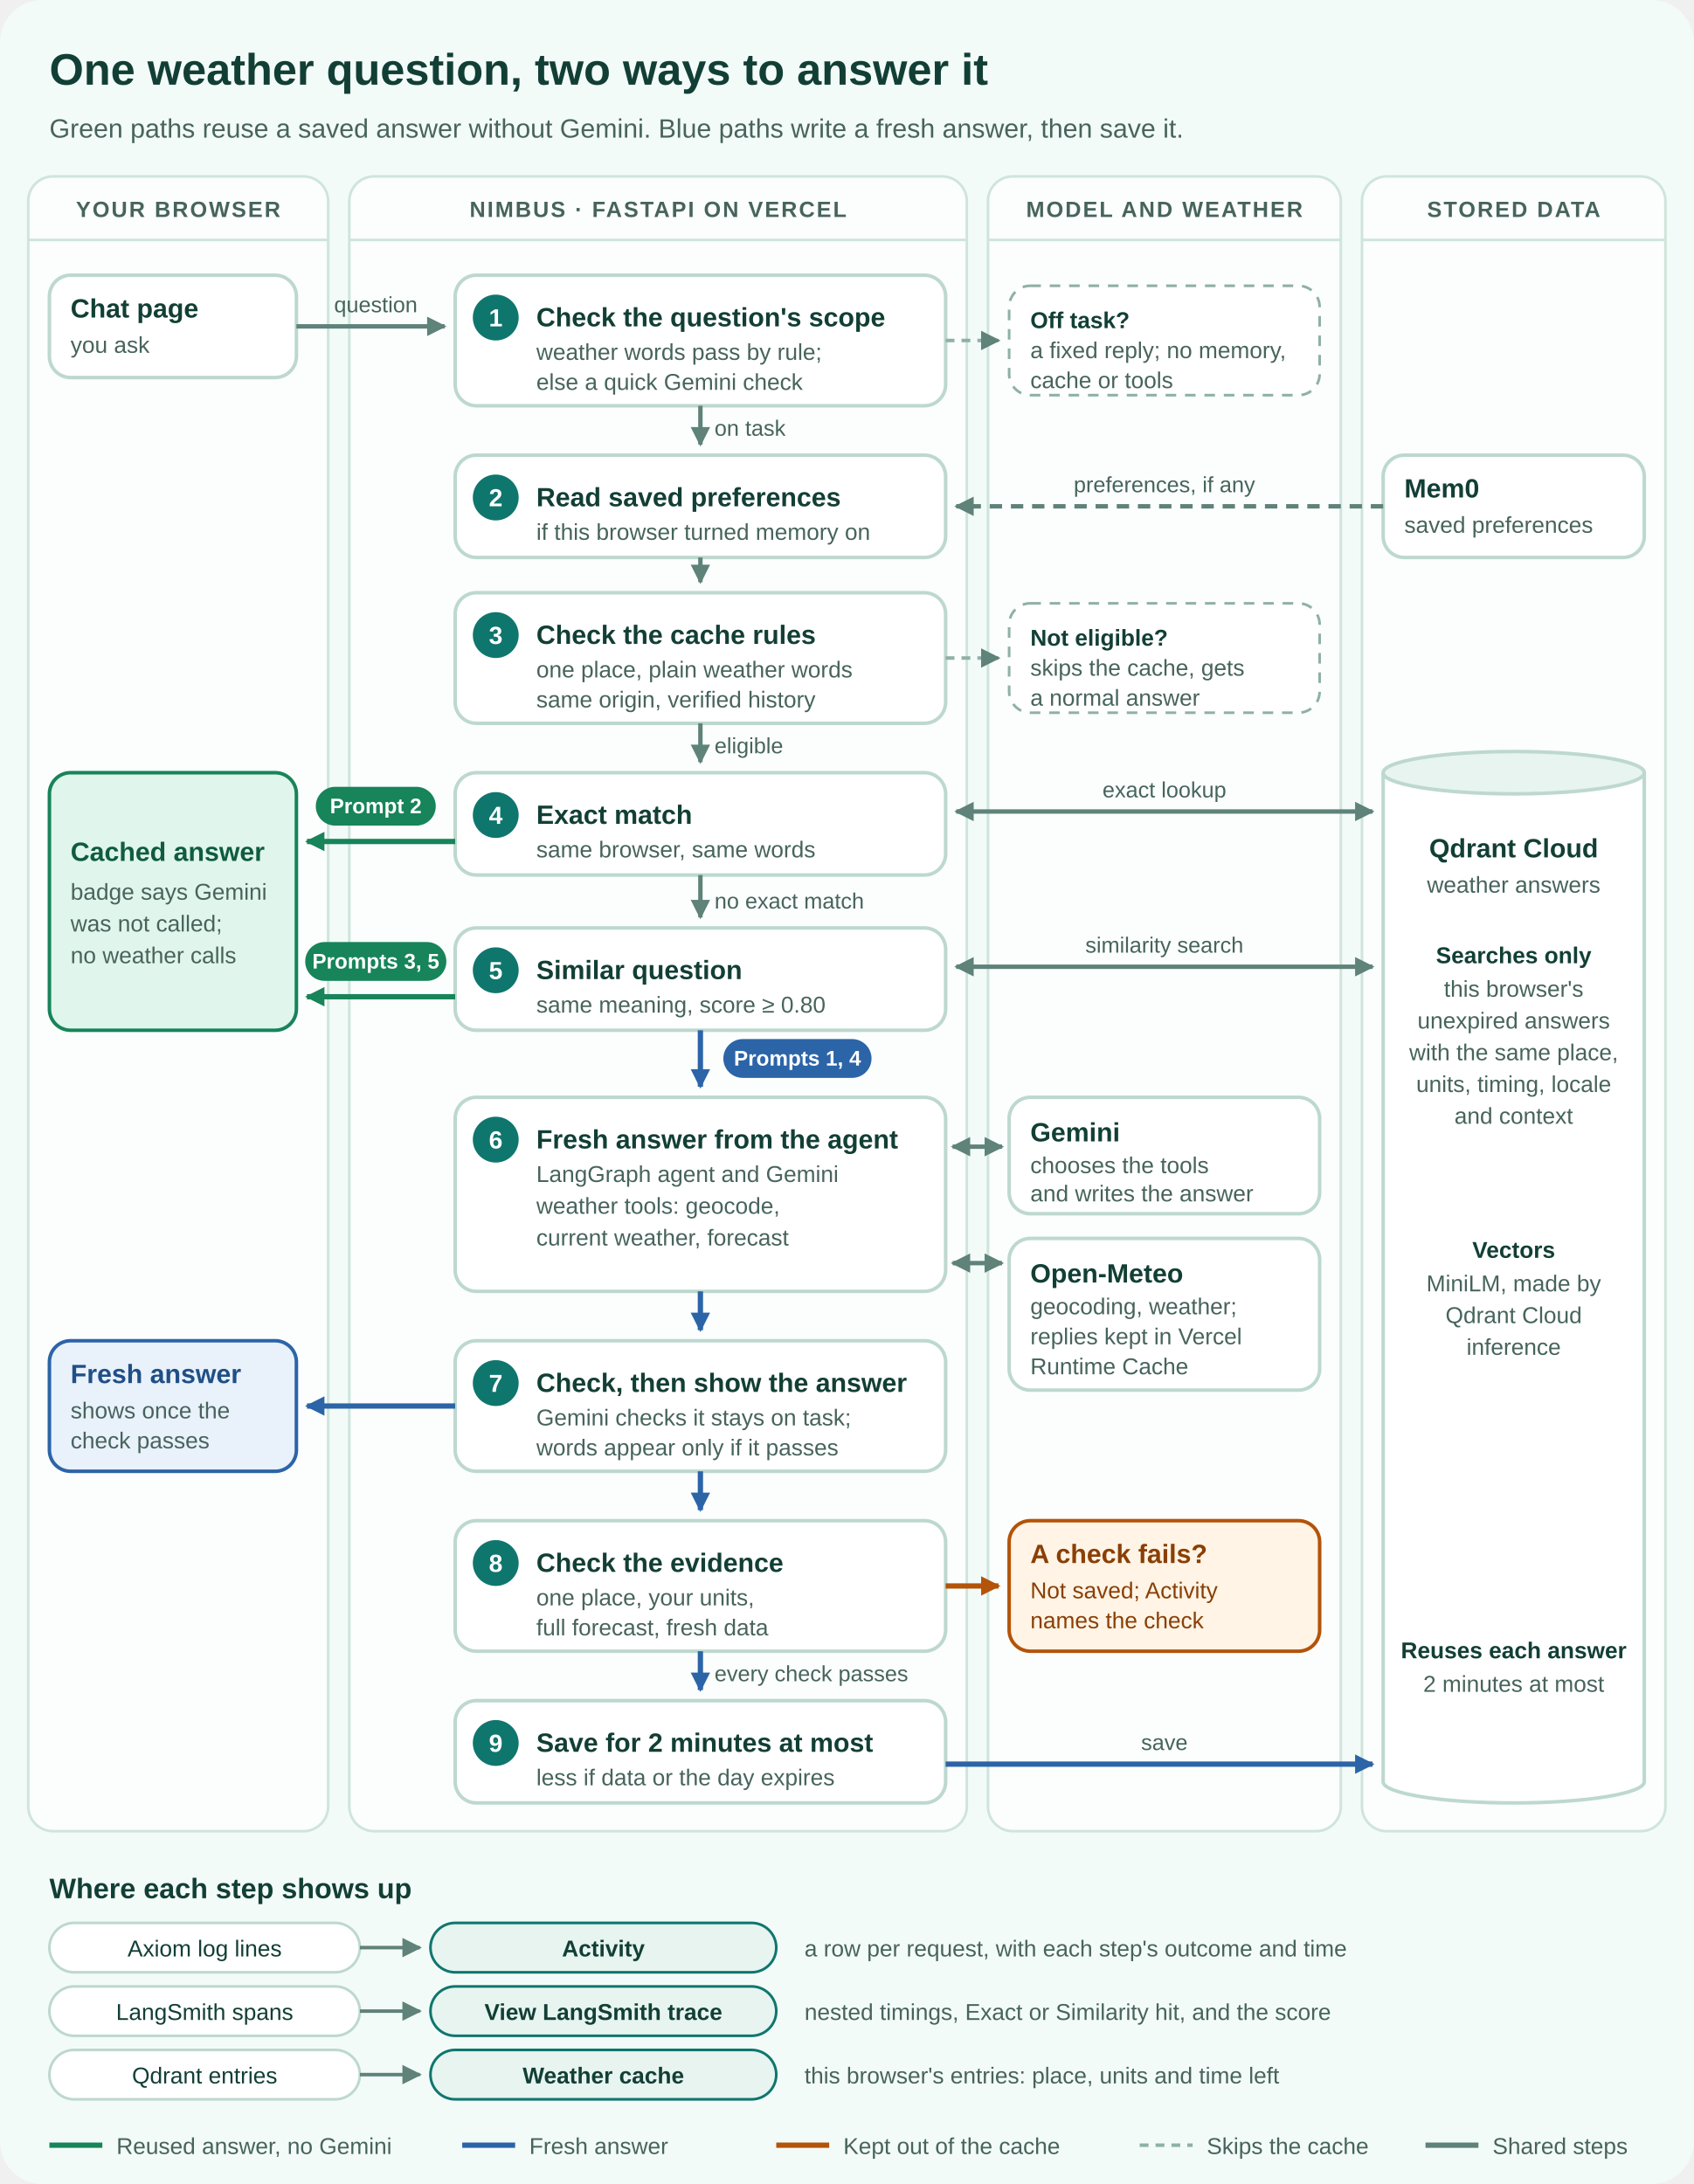
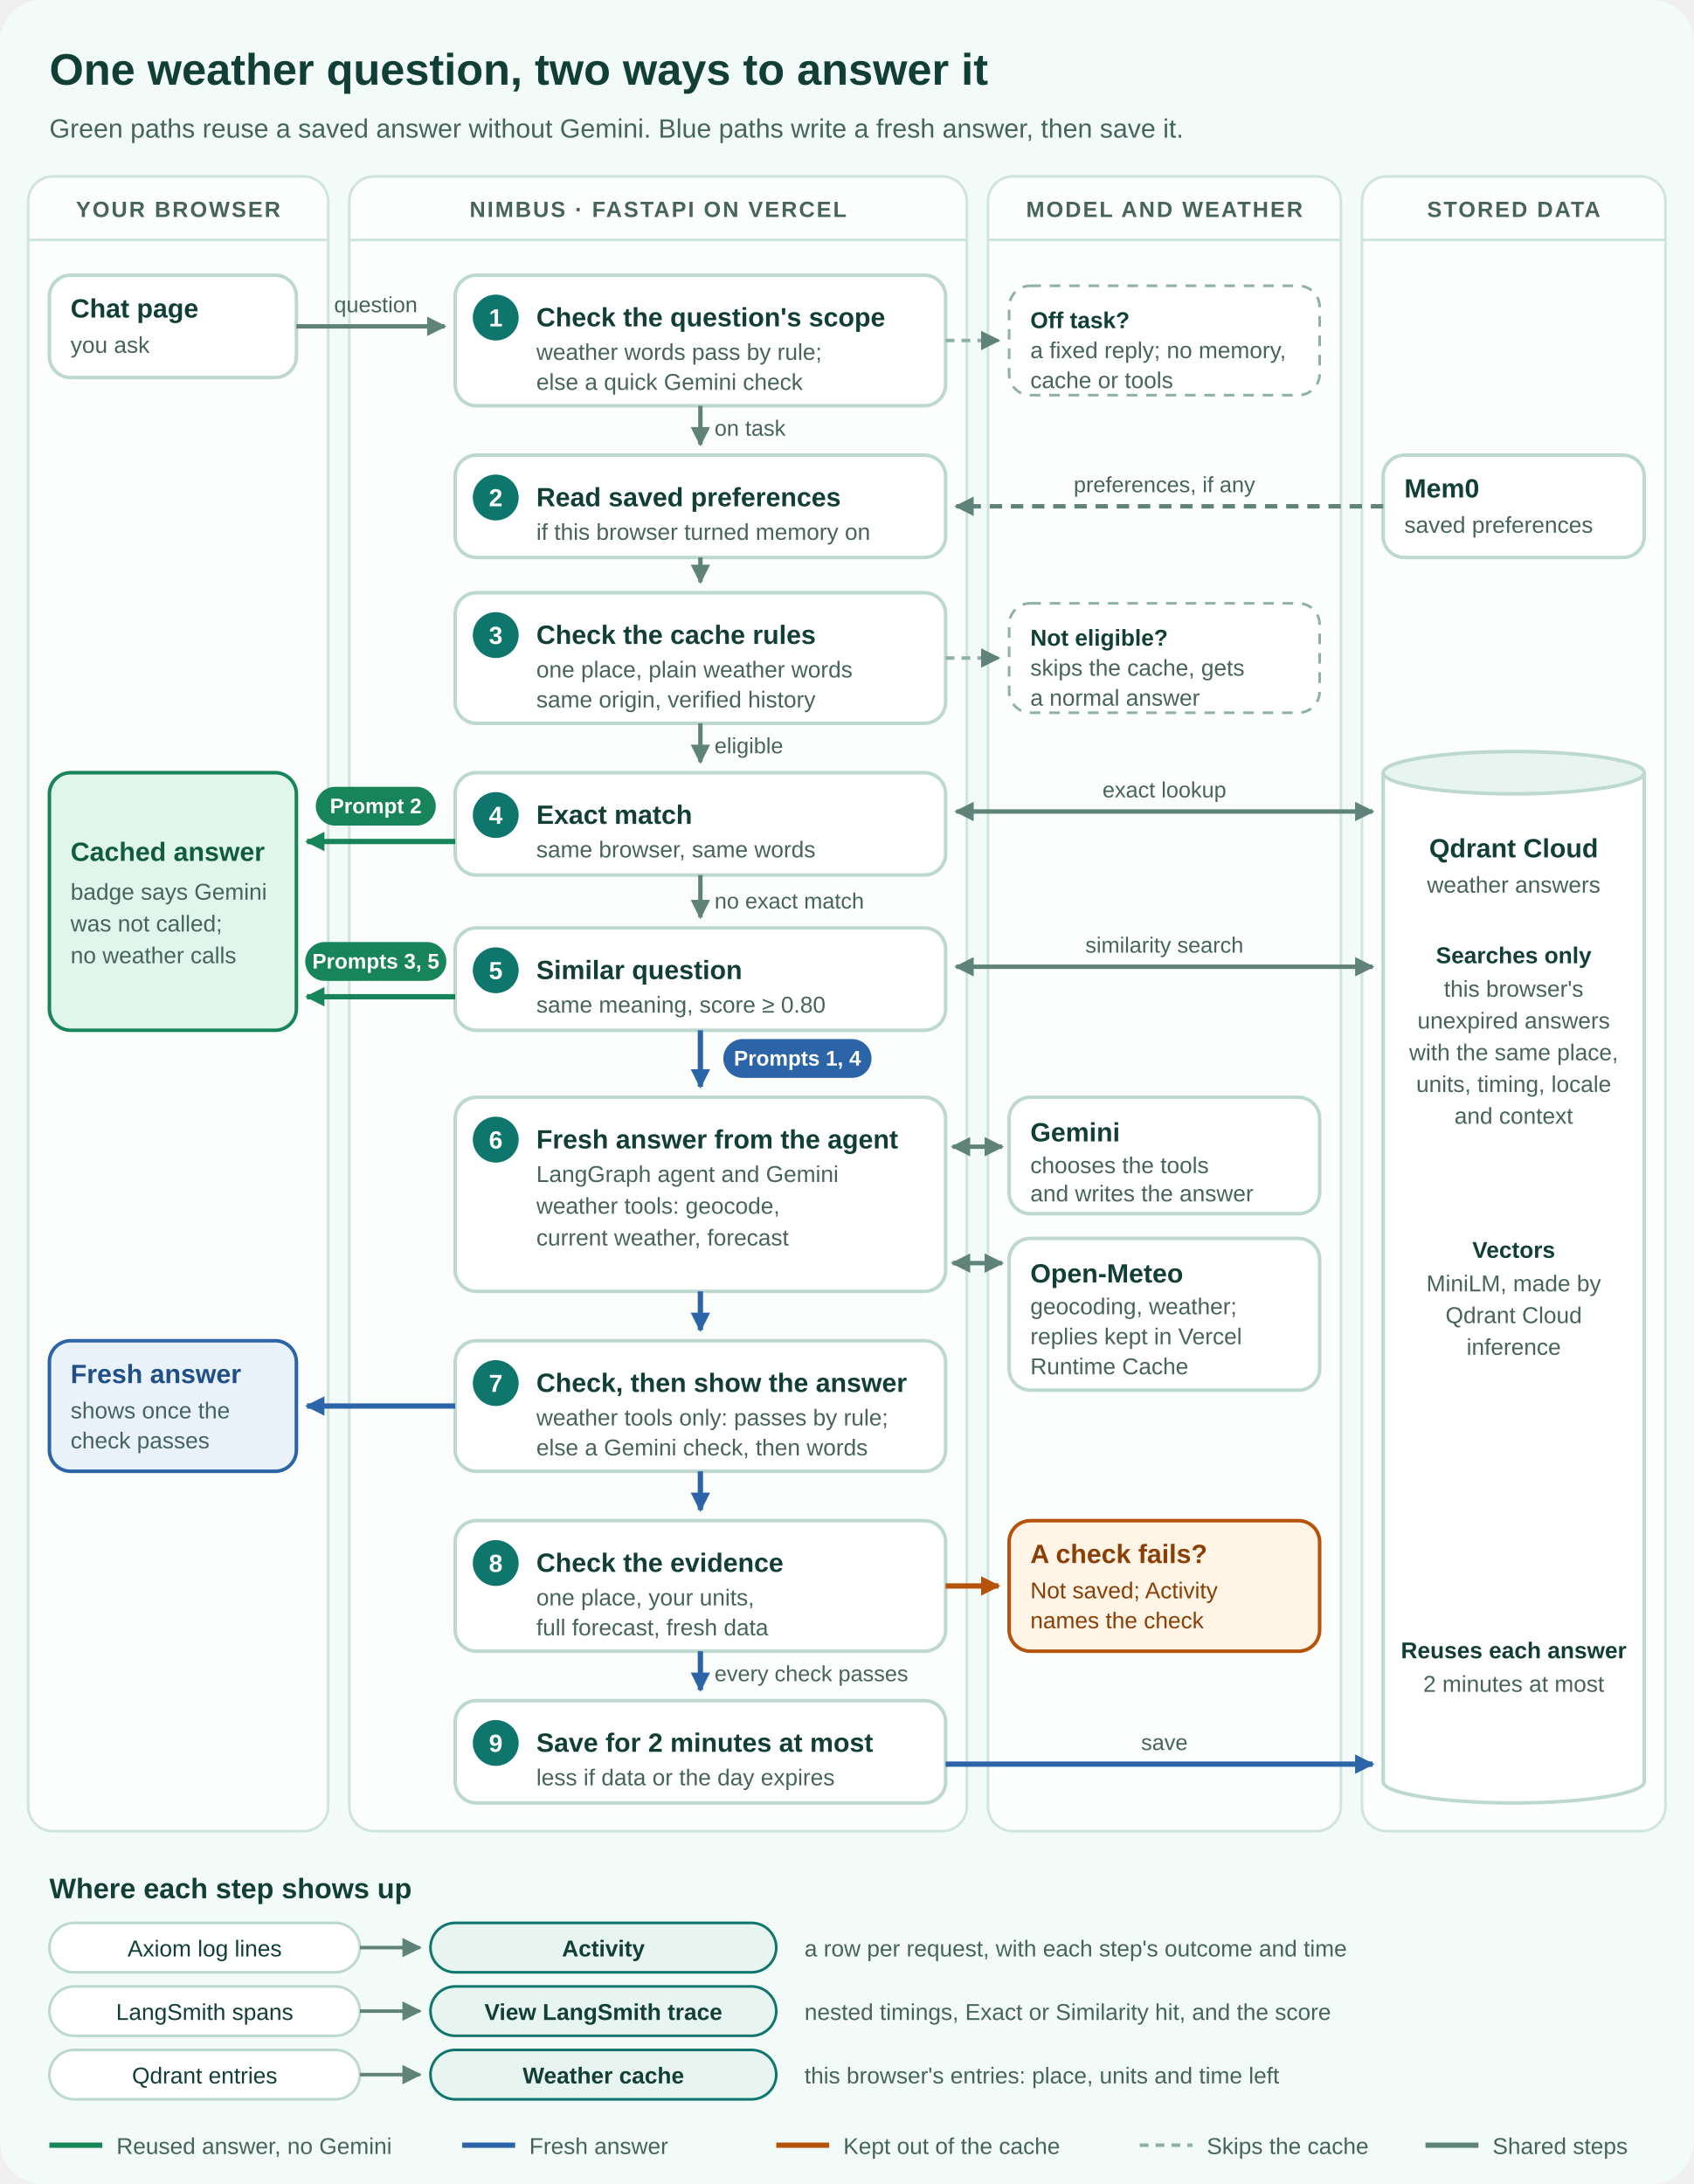
<svg xmlns="http://www.w3.org/2000/svg" width="960" height="1238" viewBox="0 0 960 1238" role="img" aria-labelledby="title desc">
  <defs>
    <marker id="grey" viewBox="0 0 10 10" markerUnits="userSpaceOnUse" markerWidth="11" markerHeight="11" refX="9" refY="5" orient="auto-start-reverse">
      <path d="M0 0 L10 5 L0 10 Z" fill="#5f8279" />
    </marker>
    <marker id="green" viewBox="0 0 10 10" markerUnits="userSpaceOnUse" markerWidth="11" markerHeight="11" refX="9" refY="5" orient="auto-start-reverse">
      <path d="M0 0 L10 5 L0 10 Z" fill="#17845a" />
    </marker>
    <marker id="blue" viewBox="0 0 10 10" markerUnits="userSpaceOnUse" markerWidth="11" markerHeight="11" refX="9" refY="5" orient="auto-start-reverse">
      <path d="M0 0 L10 5 L0 10 Z" fill="#2c64a8" />
    </marker>
    <marker id="amber" viewBox="0 0 10 10" markerUnits="userSpaceOnUse" markerWidth="11" markerHeight="11" refX="9" refY="5" orient="auto-start-reverse">
      <path d="M0 0 L10 5 L0 10 Z" fill="#b45309" />
    </marker>
  </defs>
  <rect width="960" height="1238" rx="24" fill="#f3fbf8" />
  <g font-family="Segoe UI,system-ui,Arial,sans-serif" fill="#123f35">
    <text x="28" y="48" font-size="25" font-weight="700">One weather question, two ways to answer it</text>
    <text x="28" y="78" font-size="15" fill="#47645c">Green paths reuse a saved answer without Gemini. Blue paths
      write a fresh answer, then save it.</text>
    <g fill="#ffffff" fill-opacity="0.65" stroke="#cfe5dc" stroke-width="1.5">
      <rect x="16" y="100" width="170" height="938" rx="14" />
      <rect x="198" y="100" width="350" height="938" rx="14" />
      <rect x="560" y="100" width="200" height="938" rx="14" />
      <rect x="772" y="100" width="172" height="938" rx="14" />
    </g>
    <g stroke="#cfe5dc" stroke-width="1.5">
      <path d="M16 136 H186 M198 136 H548 M560 136 H760 M772 136 H944" />
    </g>
    <g font-size="12.5" font-weight="700" fill="#47645c" letter-spacing="1" text-anchor="middle">
      <text x="101" y="123">YOUR BROWSER</text>
      <text x="373" y="123">NIMBUS · FASTAPI ON VERCEL</text>
      <text x="660" y="123">MODEL AND WEATHER</text>
      <text x="858" y="123">STORED DATA</text>
    </g>
    <g fill="#ffffff" stroke="#bdd8cf" stroke-width="2">
      <rect x="28" y="156" width="140" height="58" rx="12" />
      <rect x="258" y="156" width="278" height="74" rx="12" />
      <rect x="258" y="258" width="278" height="58" rx="12" />
      <rect x="258" y="336" width="278" height="74" rx="12" />
      <rect x="258" y="438" width="278" height="58" rx="12" />
      <rect x="258" y="526" width="278" height="58" rx="12" />
      <rect x="258" y="622" width="278" height="110" rx="12" />
      <rect x="258" y="760" width="278" height="74" rx="12" />
      <rect x="258" y="862" width="278" height="74" rx="12" />
      <rect x="258" y="964" width="278" height="58" rx="12" />
      <rect x="572" y="622" width="176" height="66" rx="12" />
      <rect x="572" y="702" width="176" height="86" rx="12" />
      <rect x="784" y="258" width="148" height="58" rx="12" />
    </g>
    <rect x="28" y="438" width="140" height="146" rx="12" fill="#e0f5ec" stroke="#17845a" stroke-width="2" />
    <rect x="28" y="760" width="140" height="74" rx="12" fill="#e9f1fb" stroke="#2c64a8" stroke-width="2" />
    <rect x="572" y="162" width="176" height="62" rx="12" fill="#ffffff" stroke="#8fb0a6" stroke-width="1.5" stroke-dasharray="6 5" />
    <rect x="572" y="342" width="176" height="62" rx="12" fill="#ffffff" stroke="#8fb0a6" stroke-width="1.5" stroke-dasharray="6 5" />
    <rect x="572" y="862" width="176" height="74" rx="12" fill="#fff4e5" stroke="#b45309" stroke-width="2" />
    <path d="M784 438 V1010 A74 12 0 0 0 932 1010 V438" fill="#ffffff" stroke="#bdd8cf" stroke-width="2" />
    <ellipse cx="858" cy="438" rx="74" ry="12" fill="#e7f4ef" stroke="#bdd8cf" stroke-width="2" />
    <g fill="#0f766e">
      <circle cx="281" cy="180" r="13" />
      <circle cx="281" cy="282" r="13" />
      <circle cx="281" cy="360" r="13" />
      <circle cx="281" cy="462" r="13" />
      <circle cx="281" cy="550" r="13" />
      <circle cx="281" cy="646" r="13" />
      <circle cx="281" cy="784" r="13" />
      <circle cx="281" cy="886" r="13" />
      <circle cx="281" cy="988" r="13" />
    </g>
    <g font-size="14" font-weight="700" fill="#ffffff" text-anchor="middle">
      <text x="281" y="185">1</text>
      <text x="281" y="287">2</text>
      <text x="281" y="365">3</text>
      <text x="281" y="467">4</text>
      <text x="281" y="555">5</text>
      <text x="281" y="651">6</text>
      <text x="281" y="789">7</text>
      <text x="281" y="891">8</text>
      <text x="281" y="993">9</text>
    </g>
    <g font-size="15" font-weight="700">
      <text x="40" y="180">Chat page</text>
      <text x="304" y="185">Check the question's scope</text>
      <text x="304" y="287">Read saved preferences</text>
      <text x="304" y="365">Check the cache rules</text>
      <text x="304" y="467">Exact match</text>
      <text x="304" y="555">Similar question</text>
      <text x="304" y="651">Fresh answer from the agent</text>
      <text x="304" y="789">Check, then show the answer</text>
      <text x="304" y="891">Check the evidence</text>
      <text x="304" y="993">Save for 2 minutes at most</text>
      <text x="40" y="488" fill="#0f5c40">Cached answer</text>
      <text x="40" y="784" fill="#1f4f86">Fresh answer</text>
      <text x="584" y="647">Gemini</text>
      <text x="584" y="727">Open-Meteo</text>
      <text x="796" y="282">Mem0</text>
      <text x="584" y="886" fill="#8a3f06">A check fails?</text>
      <text x="858" y="486" text-anchor="middle">Qdrant Cloud</text>
    </g>
    <g font-size="13" fill="#47645c">
      <text x="40" y="200">you ask</text>
      <text x="304" y="204">weather words pass by rule;</text>
      <text x="304" y="221">else a quick Gemini check</text>
      <text x="304" y="306">if this browser turned memory on</text>
      <text x="304" y="384">one place, plain weather words</text>
      <text x="304" y="401">same origin, verified history</text>
      <text x="304" y="486">same browser, same words</text>
      <text x="304" y="574">same meaning, score ≥ 0.80</text>
      <text x="304" y="670">LangGraph agent and Gemini</text>
      <text x="304" y="688">weather tools: geocode,</text>
      <text x="304" y="706">current weather, forecast</text>
-       <text x="304" y="808">Gemini checks it stays on task;</text>
-       <text x="304" y="825">words appear only if it passes</text>
+       <text x="304" y="808">weather tools only: passes by rule;</text>
+       <text x="304" y="825">else a Gemini check, then words</text>
      <text x="304" y="910">one place, your units,</text>
      <text x="304" y="927">full forecast, fresh data</text>
      <text x="304" y="1012">less if data or the day expires</text>
      <text x="40" y="510">badge says Gemini</text>
      <text x="40" y="528">was not called;</text>
      <text x="40" y="546">no weather calls</text>
      <text x="40" y="804">shows once the</text>
      <text x="40" y="821">check passes</text>
      <text x="584" y="665">chooses the tools</text>
      <text x="584" y="681">and writes the answer</text>
      <text x="584" y="745">geocoding, weather;</text>
      <text x="584" y="762">replies kept in Vercel</text>
      <text x="584" y="779">Runtime Cache</text>
      <text x="796" y="302">saved preferences</text>
      <text x="584" y="186" font-weight="700" fill="#123f35">Off task?</text>
      <text x="584" y="203">a fixed reply; no memory,</text>
      <text x="584" y="220">cache or tools</text>
      <text x="584" y="366" font-weight="700" fill="#123f35">Not eligible?</text>
      <text x="584" y="383">skips the cache, gets</text>
      <text x="584" y="400">a normal answer</text>
      <text x="584" y="906" fill="#8a3f06">Not saved; Activity</text>
      <text x="584" y="923" fill="#8a3f06">names the check</text>
    </g>
    <g font-size="13" fill="#47645c" text-anchor="middle">
      <text x="858" y="506">weather answers</text>
      <text x="858" y="546" font-weight="700" fill="#123f35">Searches only</text>
      <text x="858" y="565">this browser's</text>
      <text x="858" y="583">unexpired answers</text>
      <text x="858" y="601">with the same place,</text>
      <text x="858" y="619">units, timing, locale</text>
      <text x="858" y="637">and context</text>
      <text x="858" y="713" font-weight="700" fill="#123f35">Vectors</text>
      <text x="858" y="732">MiniLM, made by</text>
      <text x="858" y="750">Qdrant Cloud</text>
      <text x="858" y="768">inference</text>
      <text x="858" y="940" font-weight="700" fill="#123f35">Reuses each answer</text>
      <text x="858" y="959">2 minutes at most</text>
    </g>
    <g stroke="#5f8279" stroke-width="2.5" fill="none" marker-end="url(#grey)">
      <path d="M168 185 H252" />
      <path d="M397 230 V252" />
      <path d="M397 316 V330" />
      <path d="M397 410 V432" />
      <path d="M397 496 V520" />
    </g>
    <g stroke="#5f8279" stroke-width="2.5" fill="none" marker-start="url(#grey)" marker-end="url(#grey)">
      <path d="M542 460 H778" />
      <path d="M542 548 H778" />
      <path d="M540 650 H568" />
      <path d="M540 716 H568" />
    </g>
    <path d="M536 193 H566" stroke="#8fb0a6" stroke-width="2" stroke-dasharray="5 4" fill="none" marker-end="url(#grey)" />
    <path d="M536 373 H566" stroke="#8fb0a6" stroke-width="2" stroke-dasharray="5 4" fill="none" marker-end="url(#grey)" />
    <path d="M784 287 H542" stroke="#5f8279" stroke-width="2.5" stroke-dasharray="7 5" fill="none" marker-end="url(#grey)" />
    <g stroke="#17845a" stroke-width="3" fill="none" marker-end="url(#green)">
      <path d="M258 477 H174" />
      <path d="M258 565 H174" />
    </g>
    <g stroke="#2c64a8" stroke-width="3" fill="none" marker-end="url(#blue)">
      <path d="M397 584 V616" />
      <path d="M397 732 V754" />
      <path d="M258 797 H174" />
      <path d="M397 834 V856" />
      <path d="M397 936 V958" />
      <path d="M536 1000 H778" />
    </g>
    <path d="M536 899 H566" stroke="#b45309" stroke-width="3" fill="none" marker-end="url(#amber)" />
    <g font-size="12.5" fill="#47645c">
      <text x="213" y="177" text-anchor="middle">question</text>
      <text x="405" y="247">on task</text>
      <text x="660" y="279" text-anchor="middle">preferences, if any</text>
      <text x="405" y="427">eligible</text>
      <text x="405" y="515">no exact match</text>
      <text x="660" y="452" text-anchor="middle">exact lookup</text>
      <text x="660" y="540" text-anchor="middle">similarity search</text>
      <text x="405" y="953">every check passes</text>
      <text x="660" y="992" text-anchor="middle">save</text>
    </g>
    <g font-size="12" font-weight="700" fill="#ffffff" text-anchor="middle">
      <rect x="179" y="446" width="68" height="22" rx="11" fill="#17845a" />
      <text x="213" y="461">Prompt 2</text>
      <rect x="173" y="534" width="80" height="22" rx="11" fill="#17845a" />
      <text x="213" y="549">Prompts 3, 5</text>
      <rect x="410" y="589" width="84" height="22" rx="11" fill="#2c64a8" />
      <text x="452" y="604">Prompts 1, 4</text>
    </g>
    <text x="28" y="1076" font-size="16" font-weight="700">Where each step shows up</text>
    <g fill="#ffffff" stroke="#bdd8cf" stroke-width="1.5">
      <rect x="28" y="1090" width="176" height="28" rx="14" />
      <rect x="28" y="1126" width="176" height="28" rx="14" />
      <rect x="28" y="1162" width="176" height="28" rx="14" />
    </g>
    <g fill="#e7f4ef" stroke="#0f766e" stroke-width="1.5">
      <rect x="244" y="1090" width="196" height="28" rx="14" />
      <rect x="244" y="1126" width="196" height="28" rx="14" />
      <rect x="244" y="1162" width="196" height="28" rx="14" />
    </g>
    <g stroke="#5f8279" stroke-width="2" fill="none" marker-end="url(#grey)">
      <path d="M204 1104 H238" />
      <path d="M204 1140 H238" />
      <path d="M204 1176 H238" />
    </g>
    <g font-size="13" text-anchor="middle">
      <text x="116" y="1109">Axiom log lines</text>
      <text x="116" y="1145">LangSmith spans</text>
      <text x="116" y="1181">Qdrant entries</text>
      <text x="342" y="1109" font-weight="700">Activity</text>
      <text x="342" y="1145" font-weight="700">View LangSmith trace</text>
      <text x="342" y="1181" font-weight="700">Weather cache</text>
    </g>
    <g font-size="13" fill="#47645c">
      <text x="456" y="1109">a row per request, with each step's outcome and time</text>
      <text x="456" y="1145">nested timings, Exact or Similarity hit, and the score</text>
      <text x="456" y="1181">this browser's entries: place, units and time left</text>
    </g>
    <g stroke-width="3" fill="none">
      <path d="M28 1216 H58" stroke="#17845a" />
      <path d="M262 1216 H292" stroke="#2c64a8" />
      <path d="M440 1216 H470" stroke="#b45309" />
      <path d="M646 1216 H676" stroke="#8fb0a6" stroke-width="2" stroke-dasharray="5 4" />
      <path d="M808 1216 H838" stroke="#5f8279" />
    </g>
    <g font-size="13" fill="#47645c">
      <text x="66" y="1221">Reused answer, no Gemini</text>
      <text x="300" y="1221">Fresh answer</text>
      <text x="478" y="1221">Kept out of the cache</text>
      <text x="684" y="1221">Skips the cache</text>
      <text x="846" y="1221">Shared steps</text>
    </g>
  </g>
</svg>
